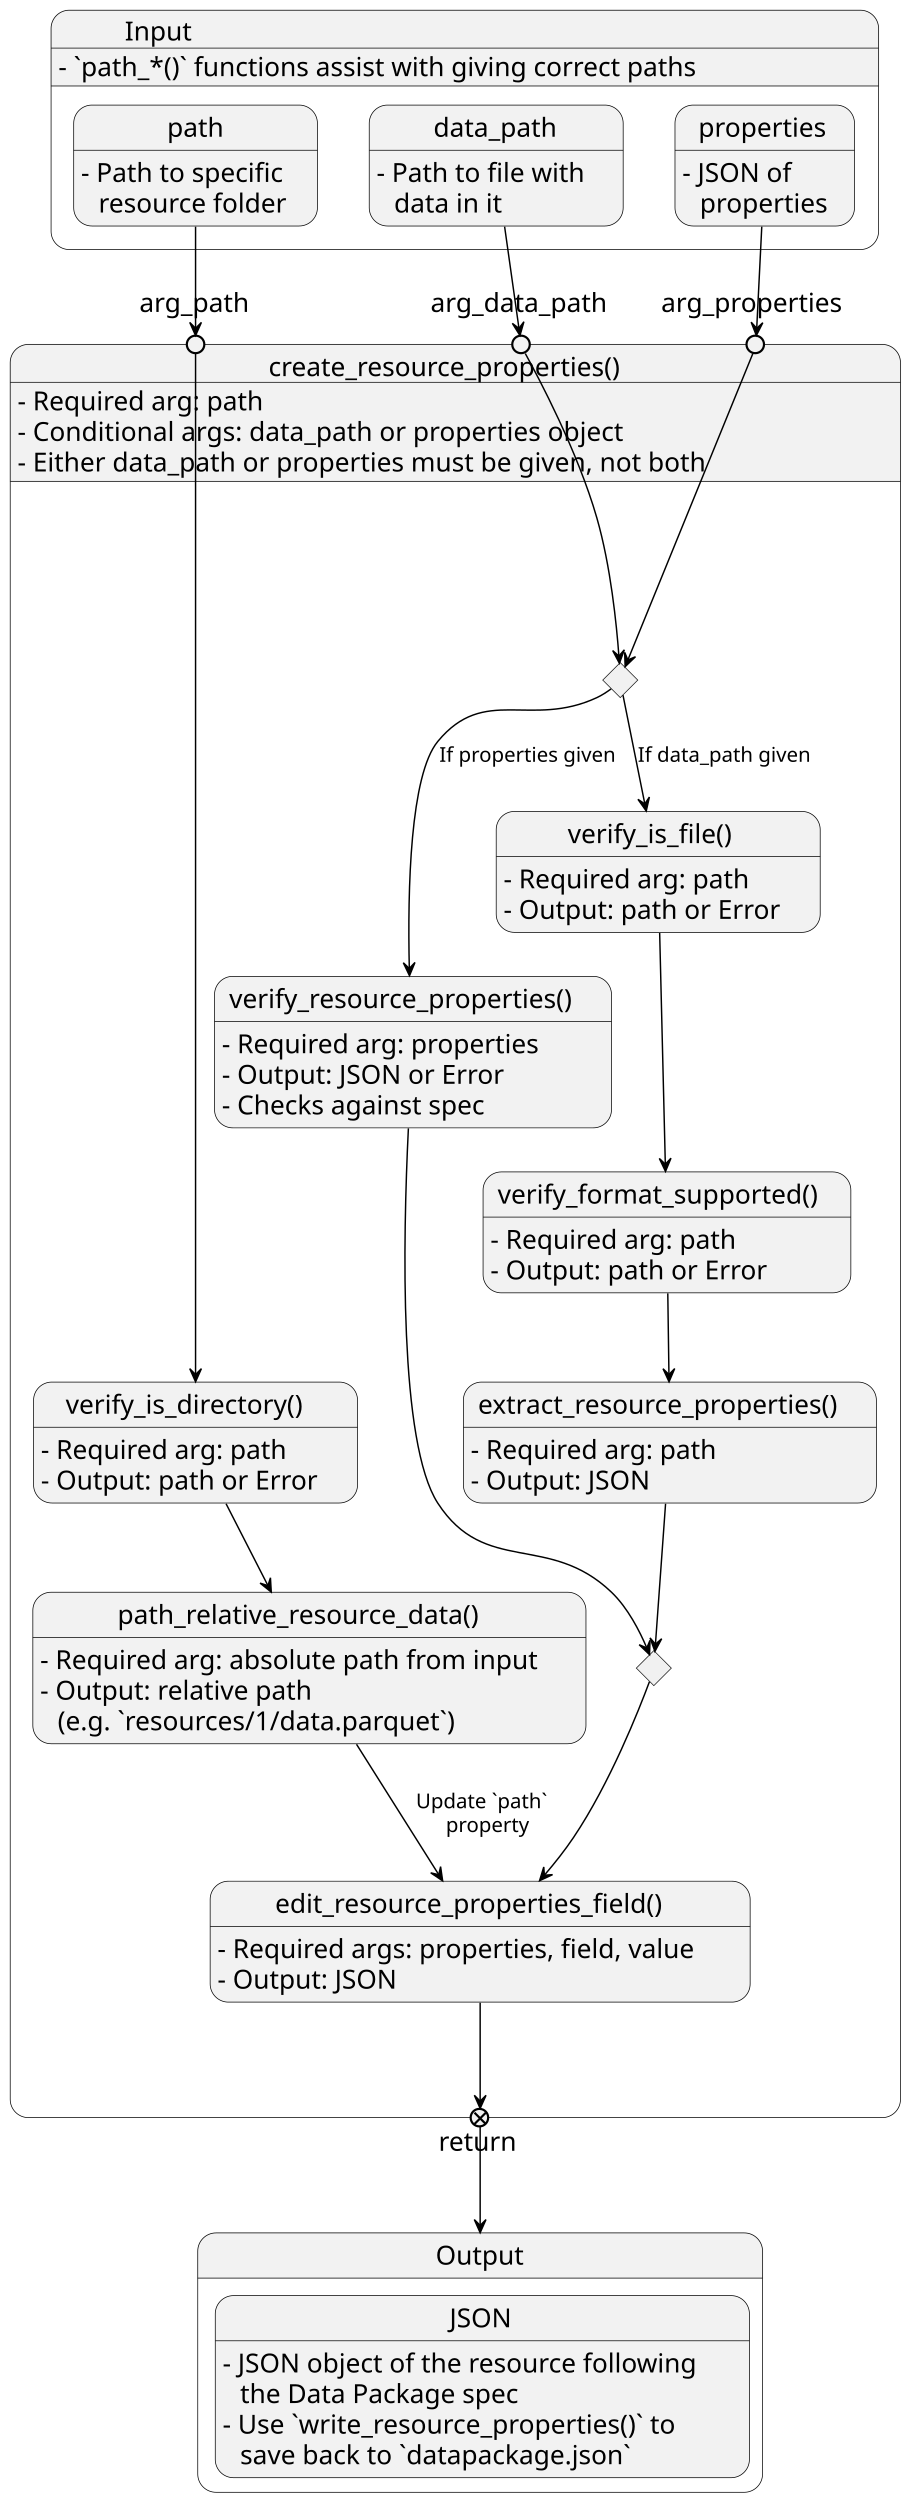
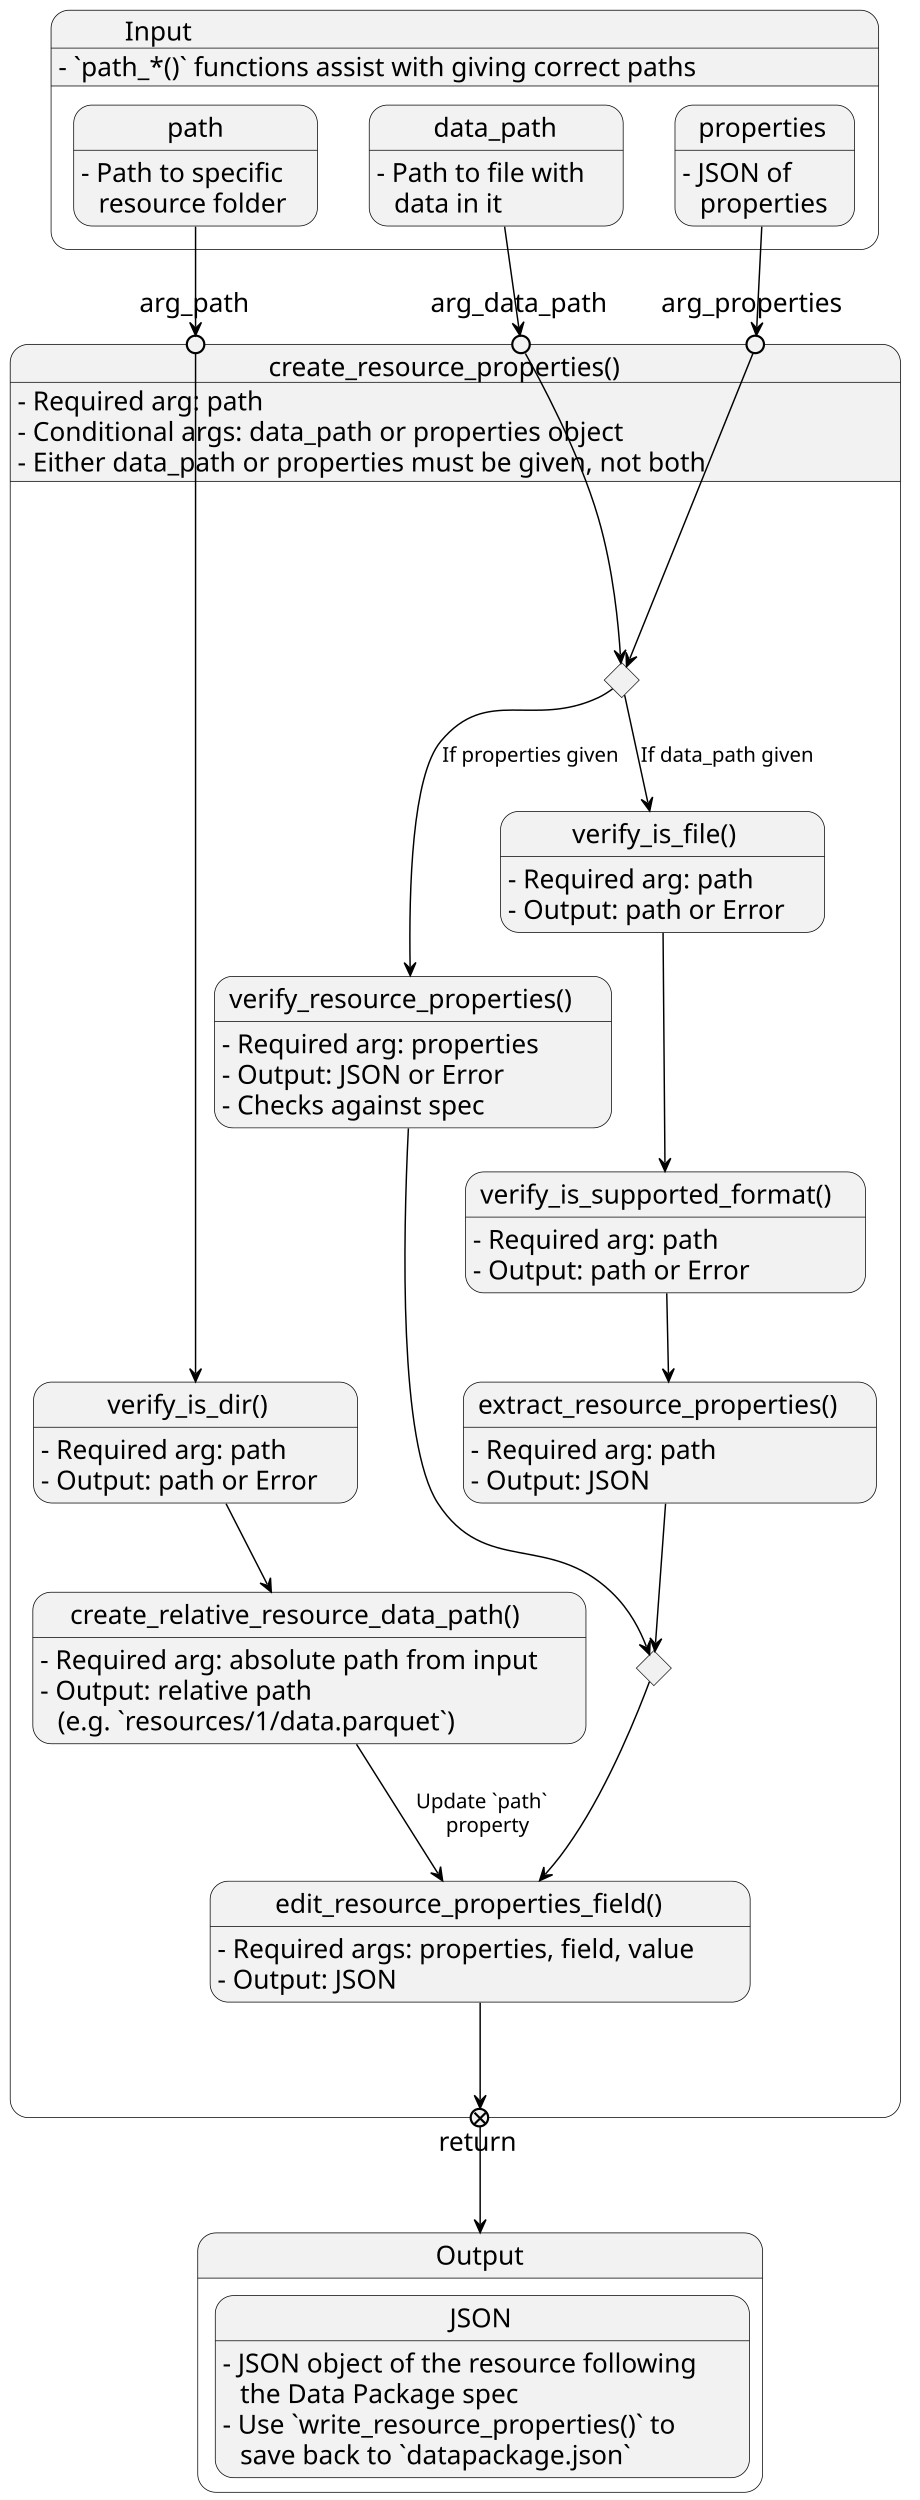
<svg xmlns="http://www.w3.org/2000/svg" contentStyleType="text/css" height="1713px" preserveAspectRatio="none" style="width:630px;height:1713px;background:#FFFFFF;" version="1.1" viewBox="0 0 630 1713" width="630px" zoomAndPan="magnify">
  <defs />
  <g>
    <g id="cluster_input">
      <path d="M47.5,7 L589.5,7 A12.5,12.5 0 0 1 602,19.5 L602,58.906 L35,58.906 L35,19.5 A12.5,12.5 0 0 1 47.5,7 " fill="#F2F2F2" style="stroke:#F2F2F2;stroke-width:1.0;" />
      <rect fill="none" height="164" rx="12.5" ry="12.5" style="stroke:#000000;stroke-width:0.5;" width="567" x="35" y="7" />
      <line style="stroke:#000000;stroke-width:0.5;" x1="35" x2="602" y1="58.906" y2="58.906" />
      <line style="stroke:#000000;stroke-width:0.5;" x1="35" x2="602" y1="32.953" y2="32.953" />
      <text fill="#000000" font-family="Fira Code" font-size="18" lengthAdjust="spacing" textLength="46" x="85.5" y="27.708">Input</text>
      <text fill="#000000" font-family="Fira Code" font-size="18" lengthAdjust="spacing" textLength="466" x="40" y="52.161">- `path_*()` functions assist with giving correct paths</text>
    </g>
    <g id="cluster_crp">
      <path d="M19.5,236 L604.5,236 A12.5,12.5 0 0 1 617,248.5 L617,329.812 L7,329.812 L7,248.5 A12.5,12.5 0 0 1 19.5,236 " fill="#F2F2F2" style="stroke:#F2F2F2;stroke-width:1.0;" />
      <rect fill="none" height="1215" rx="12.5" ry="12.5" style="stroke:#000000;stroke-width:0.5;" width="610" x="7" y="236" />
      <line style="stroke:#000000;stroke-width:0.5;" x1="7" x2="617" y1="329.812" y2="329.812" />
      <line style="stroke:#000000;stroke-width:0.5;" x1="7" x2="617" y1="261.953" y2="261.953" />
      <text fill="#000000" font-family="Fira Code" font-size="18" lengthAdjust="spacing" textLength="256" x="184" y="257.708">create_resource_properties()</text>
      <text fill="#000000" font-family="Fira Code" font-size="18" lengthAdjust="spacing" textLength="180" x="12" y="281.161">- Required arg: path</text>
      <text fill="#000000" font-family="Fira Code" font-size="18" lengthAdjust="spacing" textLength="436" x="12" y="302.114">- Conditional args: data_path or properties object</text>
      <text fill="#000000" font-family="Fira Code" font-size="18" lengthAdjust="spacing" textLength="499" x="12" y="323.067">- Either data_path or properties must be given, not both</text>
    </g>
    <g id="input.path">
      <rect fill="#F2F2F2" height="82.859" rx="12.5" ry="12.5" style="stroke:#000000;stroke-width:0.5;" width="167" x="50.5" y="72" />
      <line style="stroke:#000000;stroke-width:0.5;" x1="50.5" x2="217.5" y1="102.953" y2="102.953" />
      <text fill="#000000" font-family="Fira Code" font-size="18" lengthAdjust="spacing" textLength="39" x="114.5" y="93.708">path</text>
      <text fill="#000000" font-family="Fira Code" font-size="18" lengthAdjust="spacing" textLength="146" x="55.5" y="124.661">- Path to specific</text>
      <text fill="#000000" font-family="Fira Code" font-size="18" lengthAdjust="spacing" textLength="135" x="67.5" y="145.614">resource folder</text>
    </g>
    <g id="input.data_path">
      <rect fill="#F2F2F2" height="82.859" rx="12.5" ry="12.5" style="stroke:#000000;stroke-width:0.5;" width="174" x="253" y="72" />
      <line style="stroke:#000000;stroke-width:0.5;" x1="253" x2="427" y1="102.953" y2="102.953" />
      <text fill="#000000" font-family="Fira Code" font-size="18" lengthAdjust="spacing" textLength="86" x="297" y="93.708">data_path</text>
      <text fill="#000000" font-family="Fira Code" font-size="18" lengthAdjust="spacing" textLength="154" x="258" y="124.661">- Path to file with</text>
      <text fill="#000000" font-family="Fira Code" font-size="18" lengthAdjust="spacing" textLength="78" x="270" y="145.614">data in it</text>
    </g>
    <g id="input.properties">
      <rect fill="#F2F2F2" height="82.859" rx="12.5" ry="12.5" style="stroke:#000000;stroke-width:0.5;" width="123" x="462.5" y="72" />
      <line style="stroke:#000000;stroke-width:0.5;" x1="462.5" x2="585.5" y1="102.953" y2="102.953" />
      <text fill="#000000" font-family="Fira Code" font-size="18" lengthAdjust="spacing" textLength="91" x="478.5" y="93.708">properties</text>
      <text fill="#000000" font-family="Fira Code" font-size="18" lengthAdjust="spacing" textLength="81" x="467.5" y="124.661">- JSON of</text>
      <text fill="#000000" font-family="Fira Code" font-size="18" lengthAdjust="spacing" textLength="91" x="479.5" y="145.614">properties</text>
    </g>
    <text fill="#000000" font-family="Fira Code" font-size="18" lengthAdjust="spacing" textLength="77" x="95.5" y="213.755">arg_path</text>
    <ellipse cx="134" cy="236" fill="#F2F2F2" rx="6" ry="6" style="stroke:#000000;stroke-width:1.5;" />
    <text fill="#000000" font-family="Fira Code" font-size="18" lengthAdjust="spacing" textLength="124" x="295" y="213.755">arg_data_path</text>
    <ellipse cx="357" cy="236" fill="#F2F2F2" rx="6" ry="6" style="stroke:#000000;stroke-width:1.5;" />
    <text fill="#000000" font-family="Fira Code" font-size="18" lengthAdjust="spacing" textLength="129" x="453" y="213.755">arg_properties</text>
    <ellipse cx="517.5" cy="236" fill="#F2F2F2" rx="6" ry="6" style="stroke:#000000;stroke-width:1.5;" />
    <g id="crp.vid">
      <rect fill="#F2F2F2" height="82.859" rx="12.5" ry="12.5" style="stroke:#000000;stroke-width:0.5;" width="222" x="23" y="947" />
      <line style="stroke:#000000;stroke-width:0.5;" x1="23" x2="245" y1="977.953" y2="977.953" />
-       <text fill="#000000" font-family="Fira Code" font-size="18" lengthAdjust="spacing" textLength="178" x="45" y="968.708">verify_is_directory()</text>
+       <text fill="#000000" font-family="Fira Code" font-size="18" lengthAdjust="spacing" textLength="121" x="73.5" y="968.708">verify_is_dir()</text>
      <text fill="#000000" font-family="Fira Code" font-size="18" lengthAdjust="spacing" textLength="180" x="28" y="999.661">- Required arg: path</text>
      <text fill="#000000" font-family="Fira Code" font-size="18" lengthAdjust="spacing" textLength="202" x="28" y="1020.614">- Output: path or Error</text>
    </g>
-     <g id="crp.prrd">
+     <g id="crp.crrdp">
      <rect fill="#F2F2F2" height="103.812" rx="12.5" ry="12.5" style="stroke:#000000;stroke-width:0.5;" width="379" x="22.5" y="1091" />
      <line style="stroke:#000000;stroke-width:0.5;" x1="22.5" x2="401.5" y1="1121.953" y2="1121.953" />
-       <text fill="#000000" font-family="Fira Code" font-size="18" lengthAdjust="spacing" textLength="263" x="80.5" y="1112.708">path_relative_resource_data()</text>
+       <text fill="#000000" font-family="Fira Code" font-size="18" lengthAdjust="spacing" textLength="328" x="48" y="1112.708">create_relative_resource_data_path()</text>
      <text fill="#000000" font-family="Fira Code" font-size="18" lengthAdjust="spacing" textLength="359" x="27.5" y="1143.661">- Required arg: absolute path from input</text>
      <text fill="#000000" font-family="Fira Code" font-size="18" lengthAdjust="spacing" textLength="199" x="27.5" y="1164.614">- Output: relative path</text>
      <text fill="#000000" font-family="Fira Code" font-size="18" lengthAdjust="spacing" textLength="293" x="39.5" y="1185.567">(e.g. `resources/1/data.parquet`)</text>
    </g>
    <g id="elem_condition_input">
-       <polygon fill="#F1F1F1" points="425,454,437,466,425,478,413,466,425,454" style="stroke:#181818;stroke-width:0.5;" />
+       <polygon fill="#F1F1F1" points="426,454,438,466,426,478,414,466,426,454" style="stroke:#181818;stroke-width:0.5;" />
    </g>
    <g id="crp.vrp">
      <rect fill="#F2F2F2" height="103.812" rx="12.5" ry="12.5" style="stroke:#000000;stroke-width:0.5;" width="272" x="147" y="669" />
      <line style="stroke:#000000;stroke-width:0.5;" x1="147" x2="419" y1="699.953" y2="699.953" />
      <text fill="#000000" font-family="Fira Code" font-size="18" lengthAdjust="spacing" textLength="252" x="157" y="690.708">verify_resource_properties()</text>
      <text fill="#000000" font-family="Fira Code" font-size="18" lengthAdjust="spacing" textLength="232" x="152" y="721.661">- Required arg: properties</text>
      <text fill="#000000" font-family="Fira Code" font-size="18" lengthAdjust="spacing" textLength="208" x="152" y="742.614">- Output: JSON or Error</text>
      <text fill="#000000" font-family="Fira Code" font-size="18" lengthAdjust="spacing" textLength="188" x="152" y="763.567">- Checks against spec</text>
    </g>
    <g id="crp.vif">
-       <rect fill="#F2F2F2" height="82.859" rx="12.5" ry="12.5" style="stroke:#000000;stroke-width:0.5;" width="222" x="340" y="556" />
-       <line style="stroke:#000000;stroke-width:0.5;" x1="340" x2="562" y1="586.953" y2="586.953" />
-       <text fill="#000000" font-family="Fira Code" font-size="18" lengthAdjust="spacing" textLength="124" x="389" y="577.708">verify_is_file()</text>
-       <text fill="#000000" font-family="Fira Code" font-size="18" lengthAdjust="spacing" textLength="180" x="345" y="608.661">- Required arg: path</text>
-       <text fill="#000000" font-family="Fira Code" font-size="18" lengthAdjust="spacing" textLength="202" x="345" y="629.614">- Output: path or Error</text>
+       <rect fill="#F2F2F2" height="82.859" rx="12.5" ry="12.5" style="stroke:#000000;stroke-width:0.5;" width="222" x="343" y="556" />
+       <line style="stroke:#000000;stroke-width:0.5;" x1="343" x2="565" y1="586.953" y2="586.953" />
+       <text fill="#000000" font-family="Fira Code" font-size="18" lengthAdjust="spacing" textLength="124" x="392" y="577.708">verify_is_file()</text>
+       <text fill="#000000" font-family="Fira Code" font-size="18" lengthAdjust="spacing" textLength="180" x="348" y="608.661">- Required arg: path</text>
+       <text fill="#000000" font-family="Fira Code" font-size="18" lengthAdjust="spacing" textLength="202" x="348" y="629.614">- Output: path or Error</text>
    </g>
    <g id="crp.vsf">
-       <rect fill="#F2F2F2" height="82.859" rx="12.5" ry="12.5" style="stroke:#000000;stroke-width:0.5;" width="252" x="331" y="803" />
-       <line style="stroke:#000000;stroke-width:0.5;" x1="331" x2="583" y1="833.953" y2="833.953" />
-       <text fill="#000000" font-family="Fira Code" font-size="18" lengthAdjust="spacing" textLength="232" x="341" y="824.708">verify_format_supported()</text>
-       <text fill="#000000" font-family="Fira Code" font-size="18" lengthAdjust="spacing" textLength="180" x="336" y="855.661">- Required arg: path</text>
-       <text fill="#000000" font-family="Fira Code" font-size="18" lengthAdjust="spacing" textLength="202" x="336" y="876.614">- Output: path or Error</text>
+       <rect fill="#F2F2F2" height="82.859" rx="12.5" ry="12.5" style="stroke:#000000;stroke-width:0.5;" width="274" x="319" y="803" />
+       <line style="stroke:#000000;stroke-width:0.5;" x1="319" x2="593" y1="833.953" y2="833.953" />
+       <text fill="#000000" font-family="Fira Code" font-size="18" lengthAdjust="spacing" textLength="254" x="329" y="824.708">verify_is_supported_format()</text>
+       <text fill="#000000" font-family="Fira Code" font-size="18" lengthAdjust="spacing" textLength="180" x="324" y="855.661">- Required arg: path</text>
+       <text fill="#000000" font-family="Fira Code" font-size="18" lengthAdjust="spacing" textLength="202" x="324" y="876.614">- Output: path or Error</text>
    </g>
    <g id="crp.erp">
      <rect fill="#F2F2F2" height="82.859" rx="12.5" ry="12.5" style="stroke:#000000;stroke-width:0.5;" width="283" x="317.5" y="947" />
      <line style="stroke:#000000;stroke-width:0.5;" x1="317.5" x2="600.5" y1="977.953" y2="977.953" />
      <text fill="#000000" font-family="Fira Code" font-size="18" lengthAdjust="spacing" textLength="263" x="327.5" y="968.708">extract_resource_properties()</text>
      <text fill="#000000" font-family="Fira Code" font-size="18" lengthAdjust="spacing" textLength="180" x="322.5" y="999.661">- Required arg: path</text>
      <text fill="#000000" font-family="Fira Code" font-size="18" lengthAdjust="spacing" textLength="131" x="322.5" y="1020.614">- Output: JSON</text>
    </g>
    <g id="elem_condition_output">
      <polygon fill="#F1F1F1" points="448,1131,460,1143,448,1155,436,1143,448,1131" style="stroke:#181818;stroke-width:0.5;" />
    </g>
    <g id="crp.erpf">
      <rect fill="#F2F2F2" height="82.859" rx="12.5" ry="12.5" style="stroke:#000000;stroke-width:0.5;" width="370" x="144" y="1289" />
      <line style="stroke:#000000;stroke-width:0.5;" x1="144" x2="514" y1="1319.953" y2="1319.953" />
      <text fill="#000000" font-family="Fira Code" font-size="18" lengthAdjust="spacing" textLength="281" x="188.5" y="1310.708">edit_resource_properties_field()</text>
      <text fill="#000000" font-family="Fira Code" font-size="18" lengthAdjust="spacing" textLength="350" x="149" y="1341.661">- Required args: properties, field, value</text>
      <text fill="#000000" font-family="Fira Code" font-size="18" lengthAdjust="spacing" textLength="131" x="149" y="1362.614">- Output: JSON</text>
    </g>
    <text fill="#000000" font-family="Fira Code" font-size="18" lengthAdjust="spacing" textLength="56" x="300.5" y="1473.708">return</text>
    <ellipse cx="328.5" cy="1451" fill="#F2F2F2" rx="6" ry="6" style="stroke:#000000;stroke-width:1.5;" />
    <line style="stroke:#000000;stroke-width:1.5;" x1="332.889" x2="325.111" y1="1455.389" y2="1447.611" />
    <line style="stroke:#000000;stroke-width:1.5;" x1="332.889" x2="325.111" y1="1447.611" y2="1455.389" />
    <path d="M148,1530 L510,1530 A12.5,12.5 0 0 1 522.5,1542.5 L522.5,1560.953 L135.5,1560.953 L135.5,1542.5 A12.5,12.5 0 0 1 148,1530 " fill="#F2F2F2" style="stroke:#F2F2F2;stroke-width:1.0;" />
    <rect fill="none" height="177.719" rx="12.5" ry="12.5" style="stroke:#000000;stroke-width:0.5;" width="387" x="135.5" y="1530" />
    <line style="stroke:#000000;stroke-width:0.5;" x1="135.5" x2="522.5" y1="1560.953" y2="1560.953" />
    <text fill="#000000" font-family="Fira Code" font-size="18" lengthAdjust="spacing" textLength="61" x="298.5" y="1551.708">Output</text>
    <g id="output.json_output">
      <rect fill="#F2F2F2" height="124.766" rx="12.5" ry="12.5" style="stroke:#000000;stroke-width:0.5;" width="366" x="147.5" y="1572.953" />
      <line style="stroke:#000000;stroke-width:0.5;" x1="147.5" x2="513.5" y1="1603.906" y2="1603.906" />
      <text fill="#000000" font-family="Fira Code" font-size="18" lengthAdjust="spacing" textLength="45" x="308" y="1594.661">JSON</text>
      <text fill="#000000" font-family="Fira Code" font-size="18" lengthAdjust="spacing" textLength="346" x="152.5" y="1625.614">- JSON object of the resource following</text>
      <text fill="#000000" font-family="Fira Code" font-size="18" lengthAdjust="spacing" textLength="199" x="164.5" y="1646.567">the Data Package spec</text>
      <text fill="#000000" font-family="Fira Code" font-size="18" lengthAdjust="spacing" textLength="341" x="152.5" y="1667.521">- Use `write_resource_properties()` to</text>
      <text fill="#000000" font-family="Fira Code" font-size="18" lengthAdjust="spacing" textLength="285" x="164.5" y="1688.474">save back to `datapackage.json`</text>
    </g>
    <g id="link_path_arg_path">
-       <path d="M134,155.3 C134,179.89 134,209.33 134,224.62 " fill="none" id="path-to-arg_path" style="stroke:#000000;stroke-width:1.0;" />
+       <path d="M134,155.3 C134,183.15 134,211.23 134,223.92 " fill="none" id="path-to-arg_path" style="stroke:#000000;stroke-width:1.0;" />
      <polygon fill="#000000" points="134,229.92,138,220.92,134,224.92,130,220.92,134,229.92" style="stroke:#000000;stroke-width:1.0;" />
    </g>
    <g id="link_data_path_arg_data_path">
-       <path d="M345.76,155.3 C349.22,179.89 353.38,209.33 355.54,224.62 " fill="none" id="data_path-to-arg_data_path" style="stroke:#000000;stroke-width:1.0;" />
-       <polygon fill="#000000" points="356.28,229.92,358.982,220.449,355.581,224.969,351.061,221.568,356.28,229.92" style="stroke:#000000;stroke-width:1.0;" />
+       <path d="M345.76,155.3 C349.69,183.15 353.652,211.289 355.442,223.979 " fill="none" id="data_path-to-arg_data_path" style="stroke:#000000;stroke-width:1.0;" />
+       <polygon fill="#000000" points="356.28,229.92,358.984,220.45,355.582,224.969,351.062,221.567,356.28,229.92" style="stroke:#000000;stroke-width:1.0;" />
    </g>
    <g id="link_properties_arg_properties">
-       <path d="M521.97,155.3 C520.74,179.89 519.28,209.33 518.52,224.62 " fill="none" id="properties-to-arg_properties" style="stroke:#000000;stroke-width:1.0;" />
-       <polygon fill="#000000" points="518.25,229.92,522.682,221.125,518.493,224.926,514.691,220.737,518.25,229.92" style="stroke:#000000;stroke-width:1.0;" />
+       <path d="M521.97,155.3 C520.58,183.15 519.192,211.238 518.552,223.928 " fill="none" id="properties-to-arg_properties" style="stroke:#000000;stroke-width:1.0;" />
+       <polygon fill="#000000" points="518.25,229.92,522.698,221.133,518.502,224.926,514.708,220.73,518.25,229.92" style="stroke:#000000;stroke-width:1.0;" />
    </g>
    <g id="link_arg_path_vid">
-       <path d="M134,242.3 C134,254.9 134,287.65 134,315 C134,315 134,315 134,845.5 C134,877.64 134,913.88 134,941.7 " fill="none" id="arg_path-to-vid" style="stroke:#000000;stroke-width:1.0;" />
+       <path d="M134,242.3 C134,254.9 134,287.65 134,315 C134,315 134,315 134,845.5 C134,879.64 134,912.41 134,940.8 " fill="none" id="arg_path-to-vid" style="stroke:#000000;stroke-width:1.0;" />
      <polygon fill="#000000" points="134,946.8,138,937.8,134,941.8,130,937.8,134,946.8" style="stroke:#000000;stroke-width:1.0;" />
    </g>
-     <g id="link_vid_prrd">
-       <path d="M154.9,1030.37 C163.68,1047.53 174.03,1067.76 183.49,1086.26 " fill="none" id="vid-to-prrd" style="stroke:#000000;stroke-width:1.0;" />
-       <polygon fill="#000000" points="185.87,1090.92,185.31,1081.087,183.583,1086.474,178.196,1084.747,185.87,1090.92" style="stroke:#000000;stroke-width:1.0;" />
+     <g id="link_vid_crrdp">
+       <path d="M154.9,1030.37 C164.42,1048.98 173.058,1065.868 183.138,1085.578 " fill="none" id="vid-to-crrdp" style="stroke:#000000;stroke-width:1.0;" />
+       <polygon fill="#000000" points="185.87,1090.92,185.333,1081.086,183.593,1086.468,178.211,1084.728,185.87,1090.92" style="stroke:#000000;stroke-width:1.0;" />
    </g>
    <g id="link_arg_properties_condition_input">
-       <path d="M515.88,242.19 C504.24,270.73 447.93,408.8 430.29,452.03 " fill="none" id="arg_properties-to-condition_input" style="stroke:#000000;stroke-width:1.0;" />
-       <polygon fill="#000000" points="428.34,456.82,435.44,449.994,430.226,452.19,428.031,446.976,428.34,456.82" style="stroke:#000000;stroke-width:1.0;" />
+       <path d="M515.91,242.19 C503.92,271.89 446.326,414.636 431.546,451.256 " fill="none" id="arg_properties-to-condition_input" style="stroke:#000000;stroke-width:1.0;" />
+       <polygon fill="#000000" points="429.3,456.82,436.378,449.971,431.171,452.183,428.959,446.977,429.3,456.82" style="stroke:#000000;stroke-width:1.0;" />
    </g>
    <g id="link_condition_input_vrp">
-       <path d="M418.76,472.01 C415.91,474.1 412.42,476.41 409,478 C363.44,499.19 332.03,469.28 300,508 C281.08,530.88 279.22,608.67 280.45,663.35 " fill="none" id="condition_input-to-vrp" style="stroke:#000000;stroke-width:1.0;" />
-       <polygon fill="#000000" points="280.58,668.57,284.347,659.47,280.452,663.572,276.35,659.676,280.58,668.57" style="stroke:#000000;stroke-width:1.0;" />
-       <text fill="#000000" font-family="sans-serif" font-size="14" lengthAdjust="spacing" textLength="123" x="301" y="521.995">If properties given</text>
+       <path d="M419.76,472.01 C416.91,474.1 413.42,476.4 410,478 C364.86,499.07 333.89,469.73 302,508 C282.37,531.56 280.111,607.711 281.012,662.551 " fill="none" id="condition_input-to-vrp" style="stroke:#000000;stroke-width:1.0;" />
+       <polygon fill="#000000" points="281.11,668.55,284.962,659.486,281.028,663.551,276.963,659.617,281.11,668.55" style="stroke:#000000;stroke-width:1.0;" />
+       <text fill="#000000" font-family="sans-serif" font-size="14" lengthAdjust="spacing" textLength="123" x="303" y="521.995">If properties given</text>
    </g>
    <g id="link_arg_data_path_condition_input">
-       <path d="M359.92,242.22 C368.83,258.4 395.9,309.38 409,355 C418.43,387.83 422.47,427.85 424.06,449.42 " fill="none" id="arg_data_path-to-condition_input" style="stroke:#000000;stroke-width:1.0;" />
-       <polygon fill="#000000" points="424.42,454.49,427.795,445.237,424.078,449.502,419.814,445.785,424.42,454.49" style="stroke:#000000;stroke-width:1.0;" />
+       <path d="M359.98,242.21 C369.08,258.36 396.69,309.29 410,355 C420.36,390.58 423.799,428.672 425.059,448.492 " fill="none" id="arg_data_path-to-condition_input" style="stroke:#000000;stroke-width:1.0;" />
+       <polygon fill="#000000" points="425.44,454.48,428.861,445.244,425.123,449.49,420.877,445.752,425.44,454.48" style="stroke:#000000;stroke-width:1.0;" />
    </g>
    <g id="link_condition_input_vif">
-       <path d="M426.87,476.31 C429.97,491.76 436.38,523.68 441.81,550.74 " fill="none" id="condition_input-to-vif" style="stroke:#000000;stroke-width:1.0;" />
-       <polygon fill="#000000" points="442.81,555.73,444.962,546.119,441.827,550.828,437.118,547.692,442.81,555.73" style="stroke:#000000;stroke-width:1.0;" />
-       <text fill="#000000" font-family="sans-serif" font-size="14" lengthAdjust="spacing" textLength="120" x="437" y="521.995">If data_path given</text>
+       <path d="M428.01,476.31 C431.56,492.73 437.864,521.845 443.914,549.865 " fill="none" id="condition_input-to-vif" style="stroke:#000000;stroke-width:1.0;" />
+       <polygon fill="#000000" points="445.18,555.73,447.19,546.088,444.125,550.843,439.371,547.777,445.18,555.73" style="stroke:#000000;stroke-width:1.0;" />
+       <text fill="#000000" font-family="sans-serif" font-size="14" lengthAdjust="spacing" textLength="120" x="439" y="521.995">If data_path given</text>
    </g>
    <g id="link_vif_vsf">
-       <path d="M452,639.23 C453.07,682.86 454.76,751.96 455.87,797.51 " fill="none" id="vif-to-vsf" style="stroke:#000000;stroke-width:1.0;" />
-       <polygon fill="#000000" points="456,802.67,459.767,793.57,455.872,797.672,451.77,793.776,456,802.67" style="stroke:#000000;stroke-width:1.0;" />
+       <path d="M454.33,639.23 C454.7,684.54 455.251,751.32 455.621,796.67 " fill="none" id="vif-to-vsf" style="stroke:#000000;stroke-width:1.0;" />
+       <polygon fill="#000000" points="455.67,802.67,459.596,793.638,455.629,797.67,451.597,793.703,455.67,802.67" style="stroke:#000000;stroke-width:1.0;" />
    </g>
    <g id="link_vsf_erp">
-       <path d="M457.57,886.19 C457.82,903.42 458.1,923.59 458.35,941.37 " fill="none" id="vsf-to-erp" style="stroke:#000000;stroke-width:1.0;" />
-       <polygon fill="#000000" points="458.43,946.8,462.301,937.744,458.359,941.801,454.302,937.858,458.43,946.8" style="stroke:#000000;stroke-width:1.0;" />
+       <path d="M456.86,886.19 C457.26,905.2 457.614,921.791 458.014,940.801 " fill="none" id="vsf-to-erp" style="stroke:#000000;stroke-width:1.0;" />
+       <polygon fill="#000000" points="458.14,946.8,461.95,937.718,458.035,941.801,453.952,937.886,458.14,946.8" style="stroke:#000000;stroke-width:1.0;" />
    </g>
    <g id="link_erp_condition_output">
-       <path d="M456.05,1030.37 C453.78,1061.92 450.75,1103.87 449.13,1126.29 " fill="none" id="erp-to-condition_output" style="stroke:#000000;stroke-width:1.0;" />
-       <polygon fill="#000000" points="448.75,1131.55,453.383,1122.859,449.107,1126.563,445.403,1122.287,448.75,1131.55" style="stroke:#000000;stroke-width:1.0;" />
+       <path d="M456.05,1030.37 C453.58,1064.6 450.662,1105.076 449.182,1125.566 " fill="none" id="erp-to-condition_output" style="stroke:#000000;stroke-width:1.0;" />
+       <polygon fill="#000000" points="448.75,1131.55,453.388,1122.862,449.11,1126.563,445.409,1122.285,448.75,1131.55" style="stroke:#000000;stroke-width:1.0;" />
    </g>
    <g id="link_vrp_condition_output">
-       <path d="M279.83,773.14 C276.08,849.56 273.34,988.96 300,1030 C332.38,1079.84 376.07,1049.9 419,1091 C430.23,1101.75 438.38,1117.81 443.13,1129.03 " fill="none" id="vrp-to-condition_output" style="stroke:#000000;stroke-width:1.0;" />
-       <polygon fill="#000000" points="445.07,1133.8,445.389,1123.956,443.188,1129.168,437.977,1126.967,445.07,1133.8" style="stroke:#000000;stroke-width:1.0;" />
+       <path d="M279.83,773.14 C276.08,849.56 273.34,988.96 300,1030 C332.38,1079.84 376.07,1049.9 419,1091 C431.95,1103.4 438.62,1117.26 442.89,1128.21 " fill="none" id="vrp-to-condition_output" style="stroke:#000000;stroke-width:1.0;" />
+       <polygon fill="#000000" points="445.07,1133.8,445.527,1123.962,443.253,1129.142,438.074,1126.868,445.07,1133.8" style="stroke:#000000;stroke-width:1.0;" />
    </g>
-     <g id="link_prrd_erpf">
-       <path d="M244.28,1195.18 C261.94,1223.17 283.61,1257.54 300.62,1284.5 " fill="none" id="prrd-to-erpf" style="stroke:#000000;stroke-width:1.0;" />
-       <polygon fill="#000000" points="303.3,1288.76,301.898,1279.011,300.64,1284.526,295.125,1283.268,303.3,1288.76" style="stroke:#000000;stroke-width:1.0;" />
+     <g id="link_crrdp_erpf">
+       <path d="M244.28,1195.18 C262.88,1224.67 282.74,1256.155 300.1,1283.685 " fill="none" id="crrdp-to-erpf" style="stroke:#000000;stroke-width:1.0;" />
+       <polygon fill="#000000" points="303.3,1288.76,301.883,1279.014,300.633,1284.531,295.116,1283.281,303.3,1288.76" style="stroke:#000000;stroke-width:1.0;" />
      <text fill="#000000" font-family="sans-serif" font-size="14" lengthAdjust="spacing" textLength="99" x="285" y="1238.995">Update `path`</text>
      <text fill="#000000" font-family="sans-serif" font-size="14" lengthAdjust="spacing" textLength="58" x="305.5" y="1255.292">property</text>
    </g>
    <g id="link_condition_output_erpf">
-       <path d="M445.02,1152.24 C437.76,1171.74 417.93,1221.89 393,1259 C387.14,1267.73 380.24,1276.47 373.18,1284.68 " fill="none" id="condition_output-to-erpf" style="stroke:#000000;stroke-width:1.0;" />
-       <polygon fill="#000000" points="369.7,1288.66,378.628,1284.502,372.984,1284.89,372.596,1279.246,369.7,1288.66" style="stroke:#000000;stroke-width:1.0;" />
+       <path d="M445.02,1152.24 C437.76,1171.74 417.93,1221.89 393,1259 C386.18,1269.15 381.925,1274.835 373.675,1284.165 " fill="none" id="condition_output-to-erpf" style="stroke:#000000;stroke-width:1.0;" />
+       <polygon fill="#000000" points="369.7,1288.66,378.658,1284.568,373.012,1284.914,372.665,1279.268,369.7,1288.66" style="stroke:#000000;stroke-width:1.0;" />
    </g>
    <g id="link_erpf_return">
-       <path d="M329,1372.28 C329,1396.16 329,1424.48 329,1439.47 " fill="none" id="erpf-to-return" style="stroke:#000000;stroke-width:1.0;" />
-       <polygon fill="#000000" points="329,1444.7,333.026,1435.711,329.014,1439.7,325.026,1435.689,329,1444.7" style="stroke:#000000;stroke-width:1.0;" />
+       <path d="M329,1372.28 C329,1399.33 329,1426.08 329,1438.7 " fill="none" id="erpf-to-return" style="stroke:#000000;stroke-width:1.0;" />
+       <polygon fill="#000000" points="329,1444.7,333,1435.7,329,1439.7,325,1435.7,329,1444.7" style="stroke:#000000;stroke-width:1.0;" />
    </g>
    <g id="link_return_output">
-       <path d="M329,1457.15 C329,1468.22 329,1495.65 329,1524.79 " fill="none" id="return-to-output" style="stroke:#000000;stroke-width:1.0;" />
+       <path d="M329,1457.15 C329,1468.86 329,1492.88 329,1523.86 " fill="none" id="return-to-output" style="stroke:#000000;stroke-width:1.0;" />
      <polygon fill="#000000" points="329,1529.86,333,1520.86,329,1524.86,325,1520.86,329,1529.86" style="stroke:#000000;stroke-width:1.0;" />
    </g>
  </g>
</svg>
